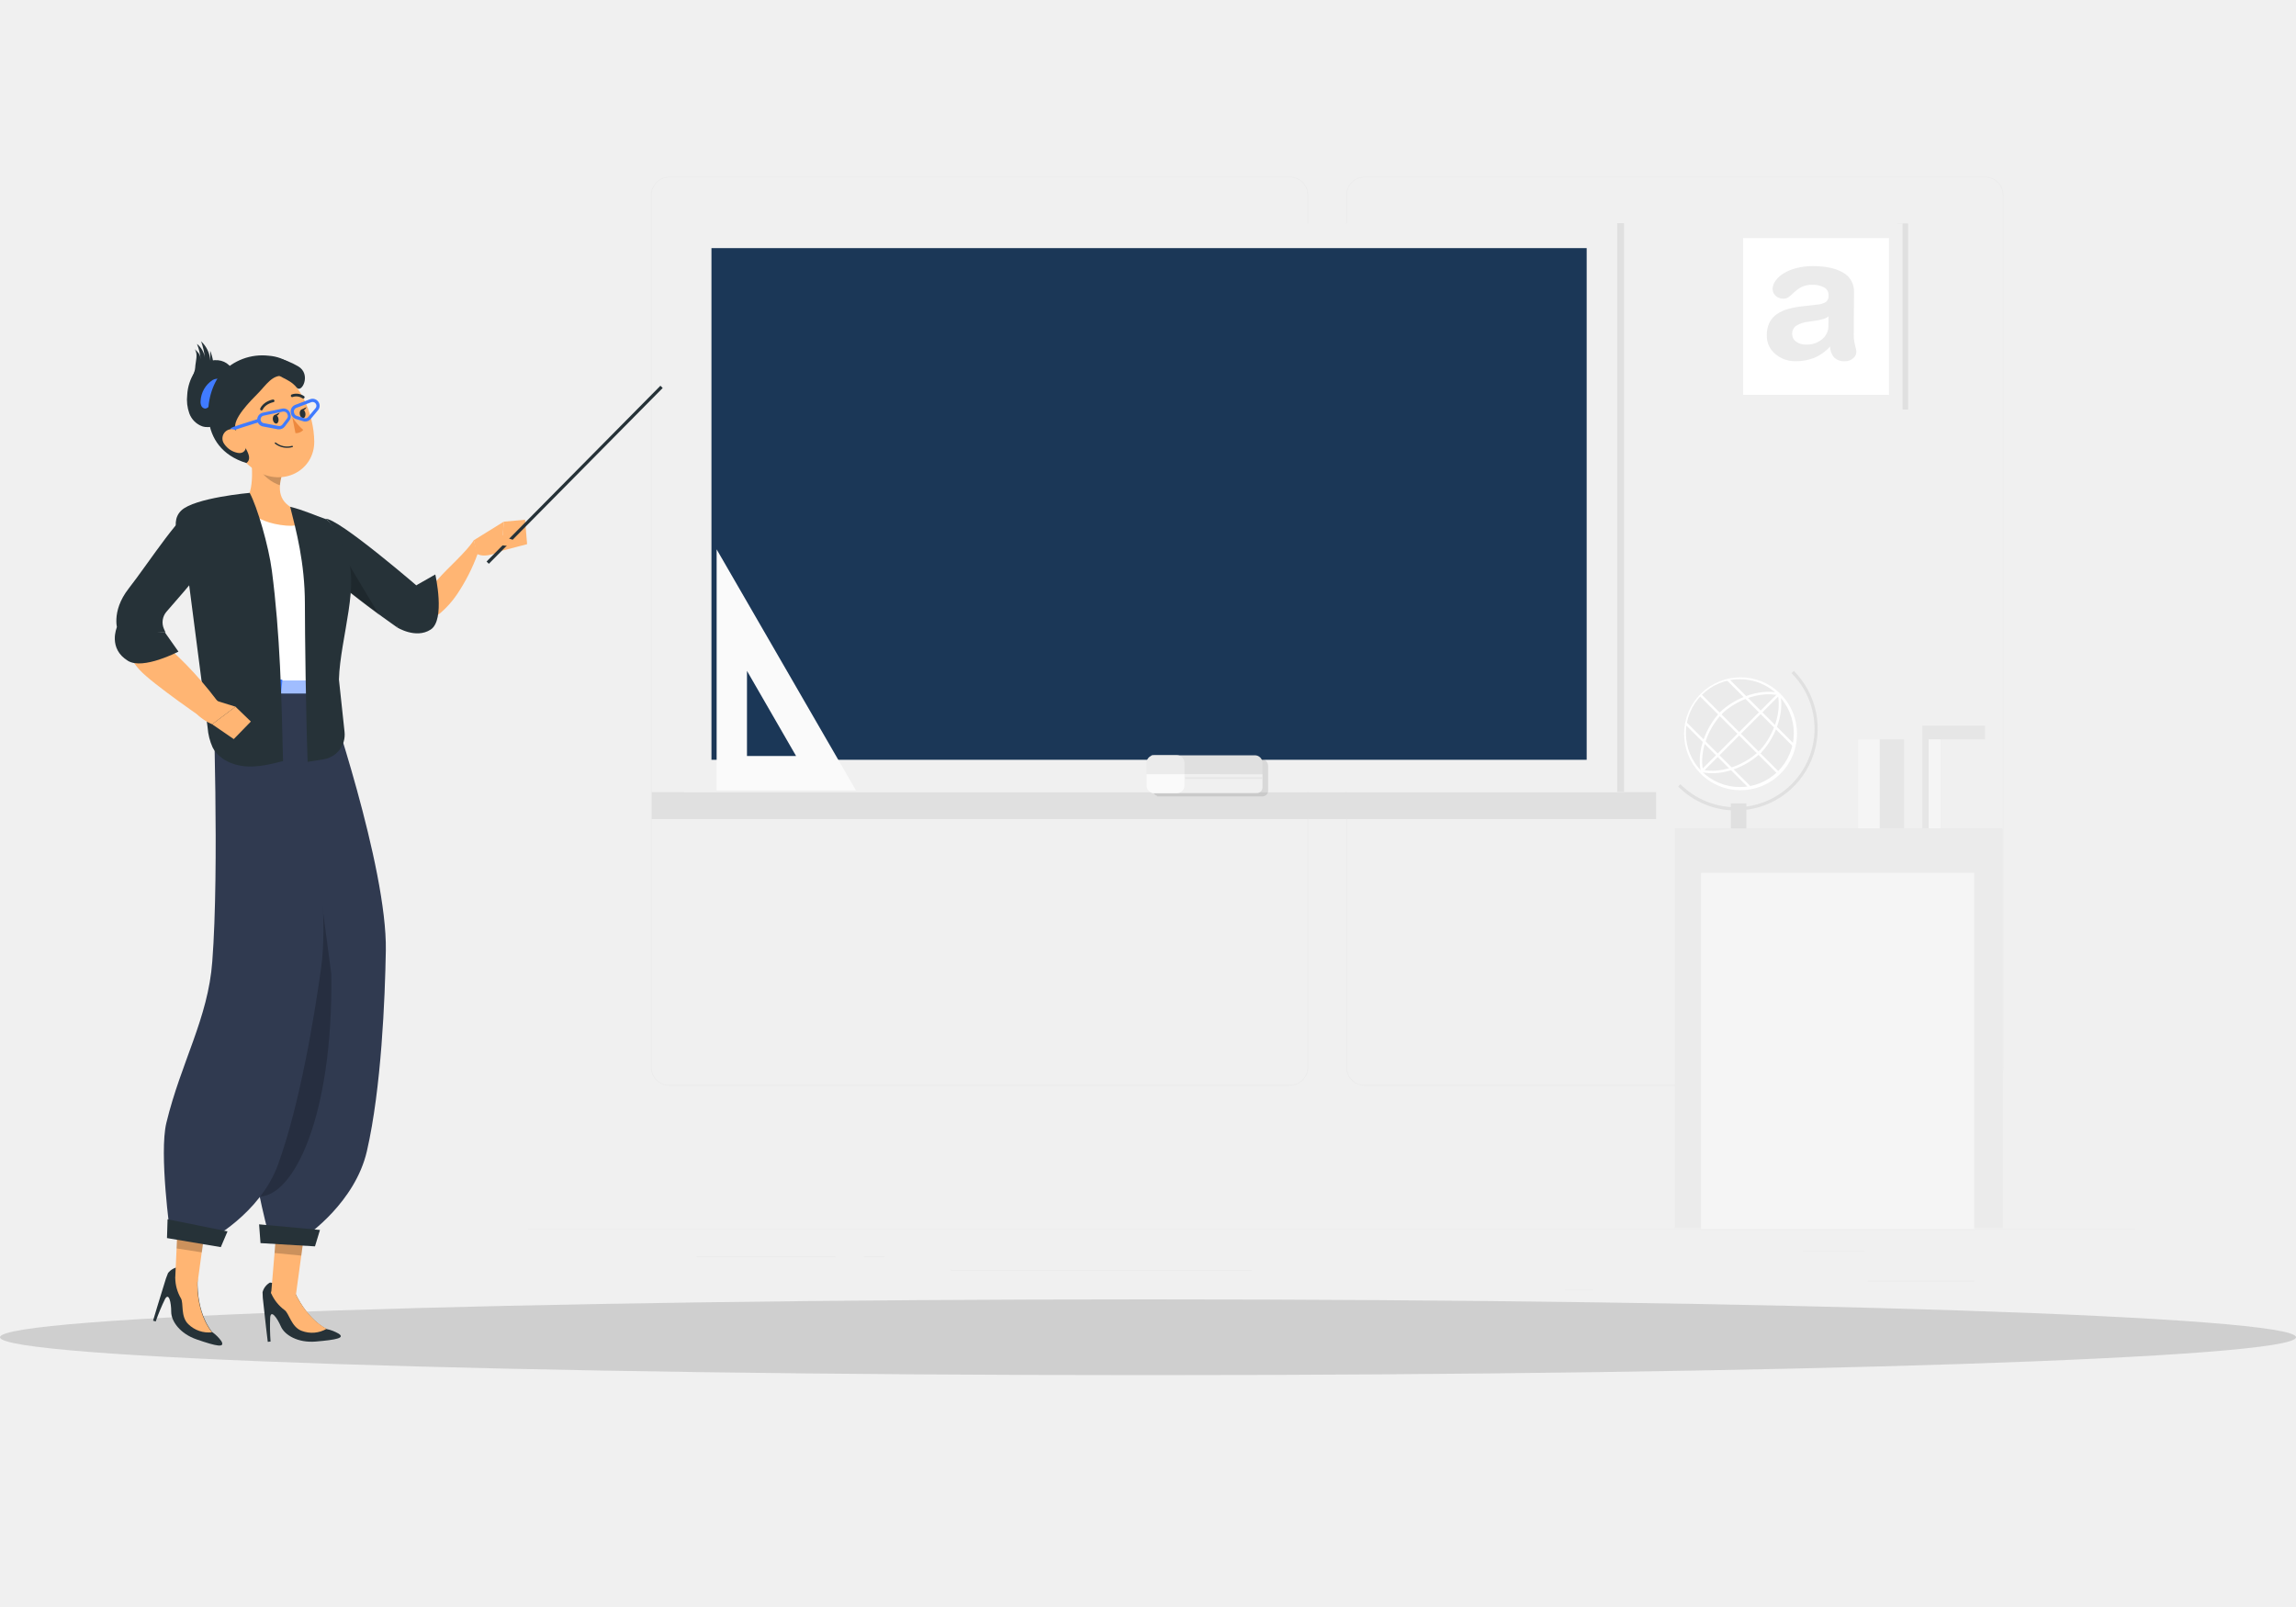
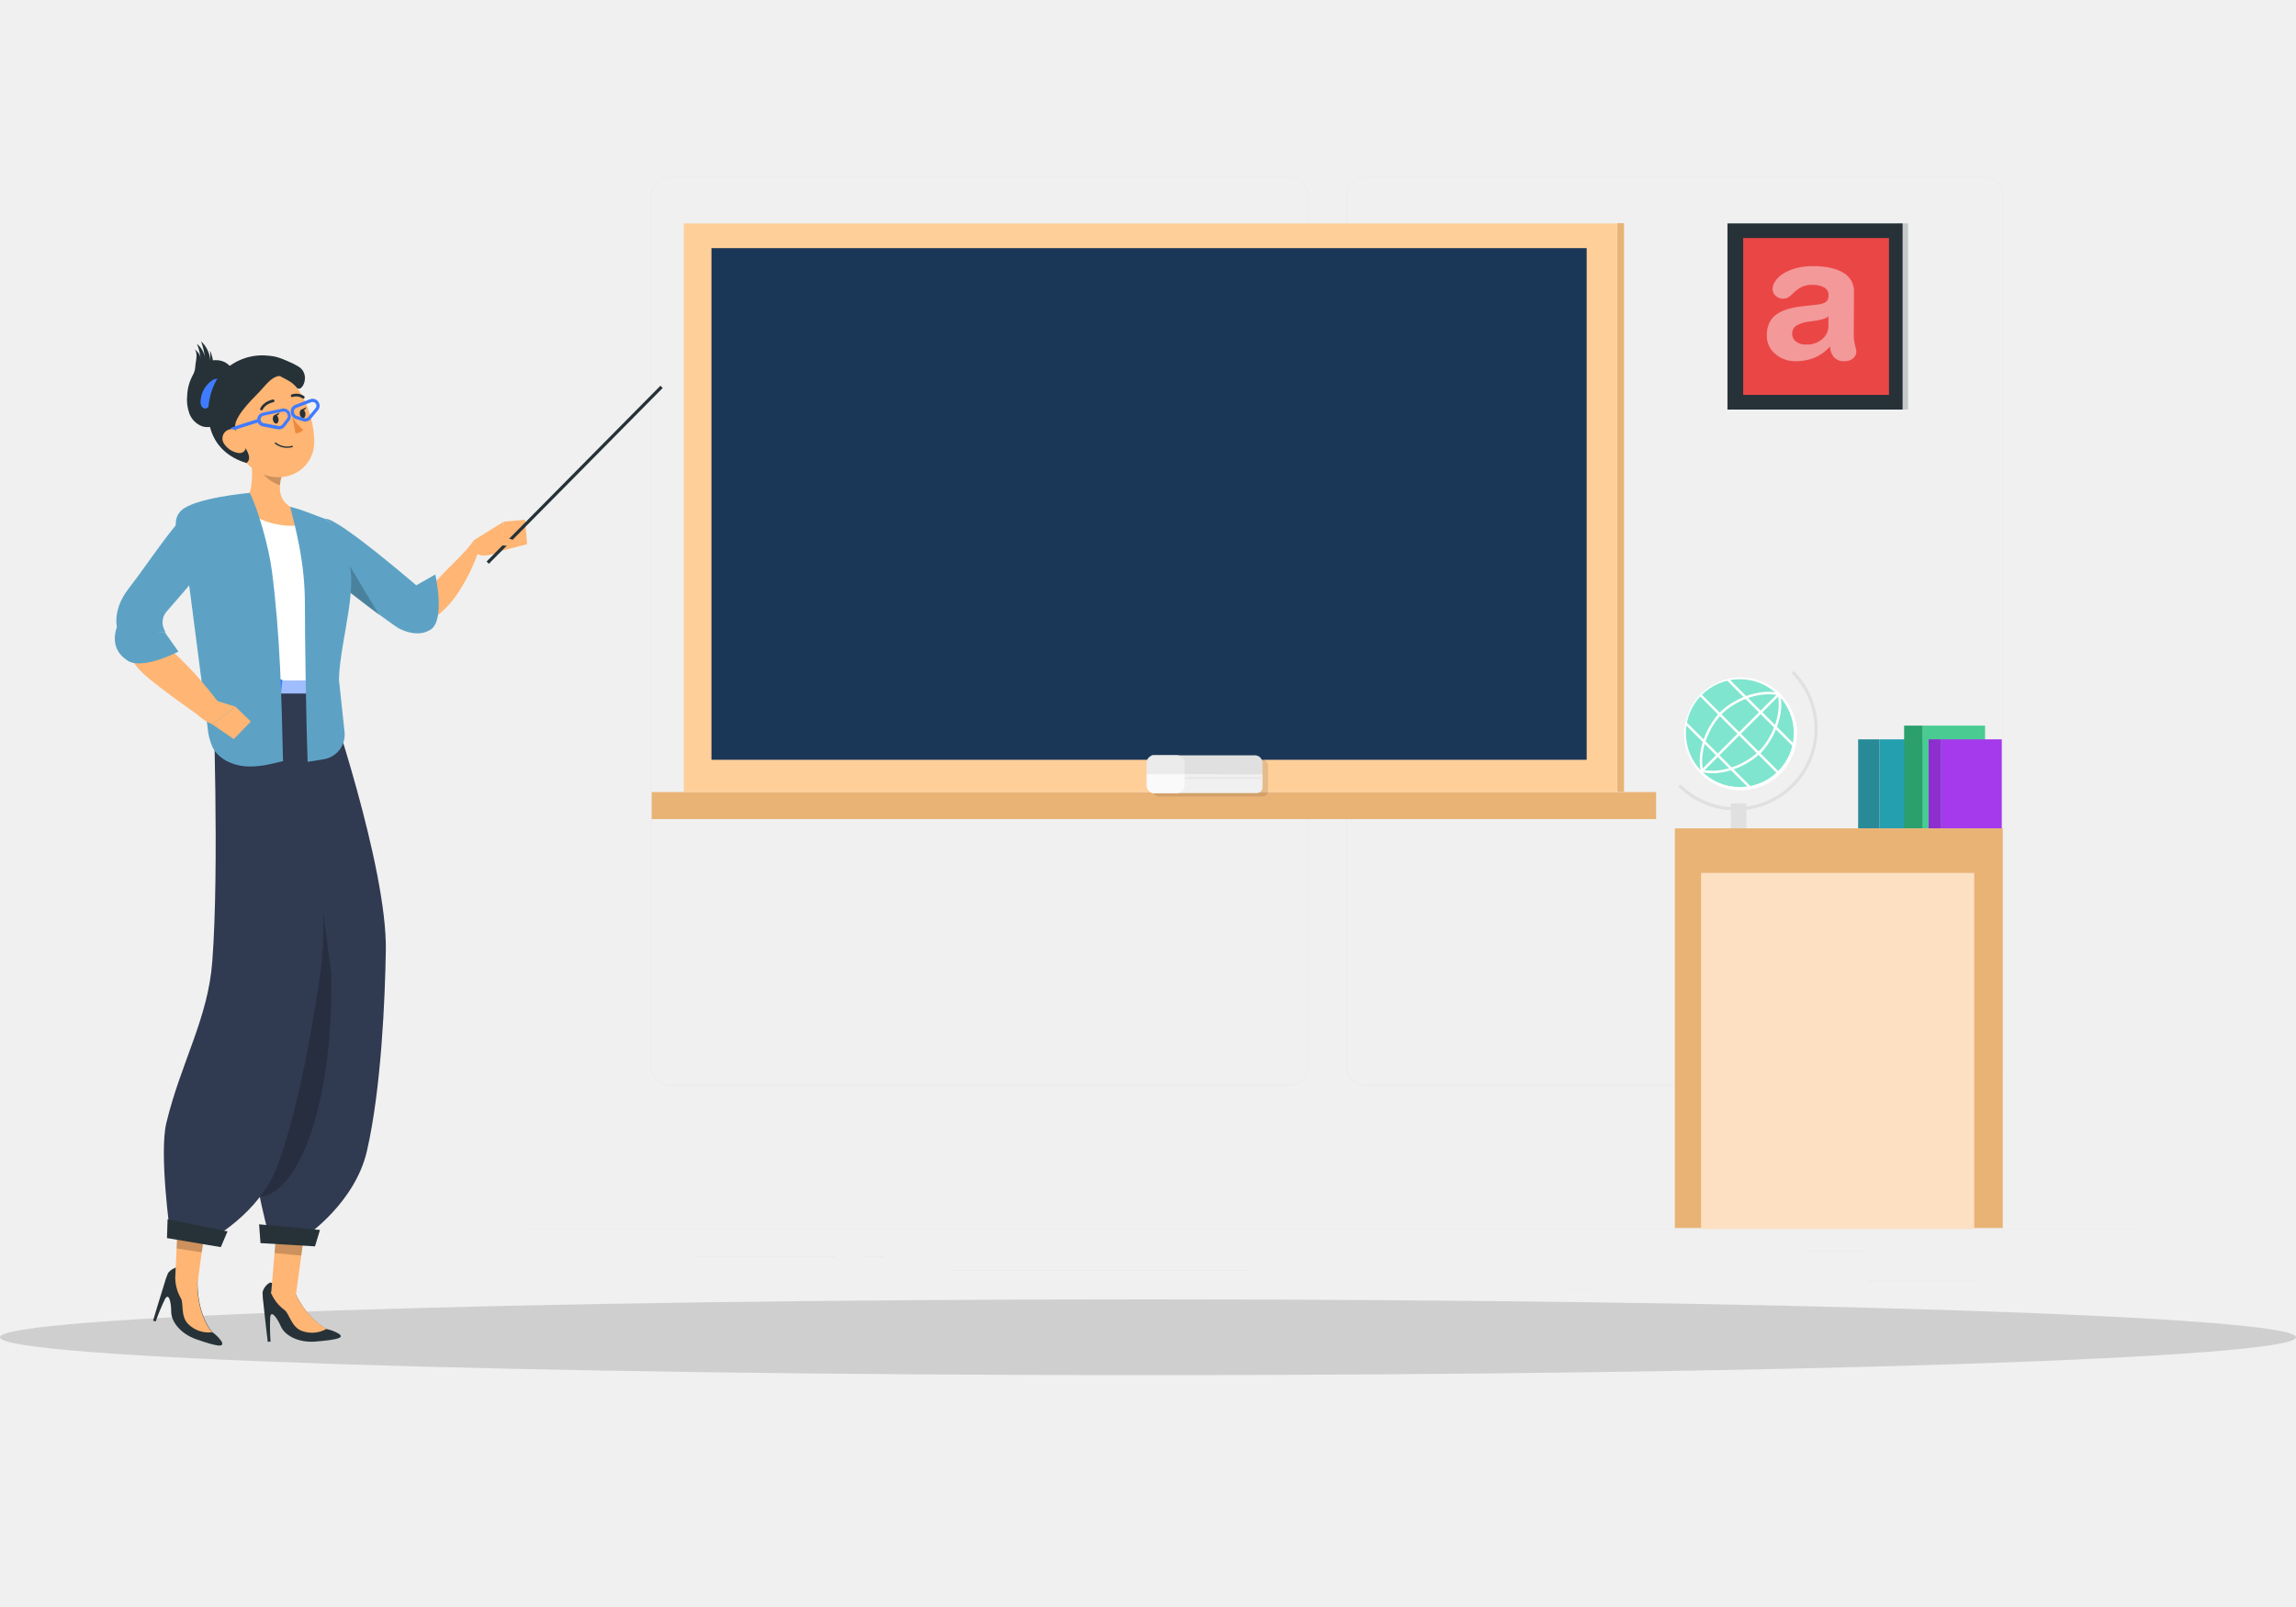
<svg xmlns="http://www.w3.org/2000/svg" width="1000" height="700" viewBox="0 0 1000 700" fill="none">
  <path d="M859.86 557.886H813.492V558.236H859.86V557.886Z" fill="#EBEBEB" />
  <path d="M693.708 561.694H681.542V562.044H693.708V561.694Z" fill="#EBEBEB" />
  <path d="M812.092 544.894H785.226V545.244H812.092V544.894Z" fill="#EBEBEB" />
  <path d="M363.91 547.246H303.444V547.596H363.91V547.246Z" fill="#EBEBEB" />
  <path d="M385.246 547.246H376.384V547.596H385.246V547.246Z" fill="#EBEBEB" />
  <path d="M545.21 553.154H414.058V553.504H545.21V553.154Z" fill="#EBEBEB" />
  <path d="M561.8 472.92H291.474C289.356 472.916 287.327 472.072 285.831 470.574C284.334 469.075 283.494 467.044 283.494 464.926V84.924C283.513 82.818 284.361 80.805 285.855 79.322C287.349 77.838 289.368 77.004 291.474 77H561.8C563.92 77 565.954 77.842 567.453 79.341C568.952 80.841 569.794 82.874 569.794 84.994V464.926C569.794 467.046 568.952 469.079 567.453 470.579C565.954 472.078 563.92 472.92 561.8 472.92ZM291.474 77.28C289.449 77.284 287.509 78.091 286.078 79.524C284.648 80.957 283.844 82.899 283.844 84.924V464.926C283.844 466.951 284.648 468.893 286.078 470.326C287.509 471.759 289.449 472.566 291.474 472.57H561.8C563.826 472.566 565.768 471.76 567.201 470.327C568.634 468.894 569.44 466.952 569.444 464.926V84.924C569.44 82.898 568.634 80.956 567.201 79.523C565.768 78.09 563.826 77.284 561.8 77.28H291.474Z" fill="#EBEBEB" />
  <path d="M864.634 472.92H594.294C592.175 472.916 590.144 472.073 588.645 470.575C587.147 469.076 586.304 467.045 586.3 464.926V84.924C586.322 82.817 587.173 80.804 588.67 79.321C590.166 77.837 592.187 77.004 594.294 77H864.634C866.737 77.007 868.753 77.843 870.244 79.326C871.735 80.81 872.581 82.821 872.6 84.924V464.926C872.6 467.041 871.761 469.07 870.268 470.569C868.775 472.067 866.749 472.913 864.634 472.92ZM594.294 77.28C592.268 77.284 590.325 78.09 588.893 79.523C587.46 80.956 586.654 82.898 586.65 84.924V464.926C586.654 466.952 587.46 468.894 588.893 470.327C590.325 471.76 592.268 472.566 594.294 472.57H864.634C866.66 472.566 868.602 471.76 870.035 470.327C871.468 468.894 872.274 466.952 872.278 464.926V84.924C872.274 82.898 871.468 80.956 870.035 79.523C868.602 78.09 866.66 77.284 864.634 77.28H594.294Z" fill="#EBEBEB" />
  <path d="M930 535.36H230V535.71H930V535.36Z" fill="#EBEBEB" />
-   <path d="M831.048 97.314H826.274V178.402H831.048V97.314Z" fill="#E0E0E0" />
-   <path d="M828.654 97.314H752.382V178.402H828.654V97.314Z" fill="#F0F0F0" />
-   <path d="M822.732 103.698H759.228V172.004H822.732V103.698Z" fill="white" />
-   <path d="M807.388 145.726C807.377 146.762 807.451 147.797 807.612 148.82C807.766 149.618 807.948 150.43 808.144 151.228C808.358 151.837 808.485 152.473 808.522 153.118C808.529 153.7 808.4 154.275 808.145 154.798C807.889 155.32 807.515 155.776 807.052 156.128C806.065 156.942 804.818 157.375 803.538 157.346C802.652 157.424 801.759 157.305 800.924 156.998C800.089 156.69 799.332 156.202 798.708 155.568C797.658 154.25 797.077 152.619 797.056 150.934C795.187 153.053 792.867 154.728 790.266 155.834C787.624 156.875 784.804 157.388 781.964 157.346C778.773 157.39 775.674 156.276 773.242 154.21C772.043 153.234 771.083 151.995 770.438 150.59C769.792 149.185 769.477 147.65 769.518 146.104C769.46 144.172 769.858 142.254 770.68 140.504C771.422 139.01 772.542 137.736 773.928 136.808C775.422 135.812 777.067 135.065 778.8 134.596C780.812 134.029 782.868 133.636 784.946 133.42L791.666 132.664C792.913 132.568 794.124 132.195 795.208 131.572C795.646 131.219 795.987 130.759 796.198 130.237C796.408 129.716 796.482 129.148 796.412 128.59C796.442 127.897 796.274 127.21 795.926 126.61C795.579 126.01 795.068 125.521 794.452 125.202C792.925 124.392 791.21 124.001 789.482 124.068C787.789 123.985 786.101 124.322 784.568 125.048C783.246 125.791 782.027 126.704 780.942 127.764C780.312 128.43 779.607 129.022 778.842 129.528C778.206 129.915 777.473 130.114 776.728 130.102C775.488 130.143 774.282 129.696 773.368 128.856C772.947 128.483 772.61 128.023 772.38 127.509C772.151 126.995 772.034 126.437 772.038 125.874C772.08 124.639 772.489 123.445 773.214 122.444C774.12 121.135 775.288 120.029 776.644 119.196C778.378 118.12 780.266 117.317 782.244 116.816C784.648 116.19 787.125 115.889 789.608 115.92C795.143 115.92 799.506 116.853 802.698 118.72C804.216 119.548 805.47 120.788 806.317 122.295C807.164 123.803 807.569 125.519 807.486 127.246L807.388 145.726ZM796.37 137.802C795.812 138.283 795.158 138.64 794.452 138.852C793.533 139.135 792.598 139.364 791.652 139.538L787.648 140.14C785.75 140.315 783.917 140.918 782.286 141.904C781.713 142.321 781.255 142.875 780.954 143.517C780.653 144.158 780.519 144.865 780.564 145.572C780.566 146.199 780.717 146.817 781.004 147.374C781.291 147.931 781.707 148.412 782.216 148.778C783.507 149.71 785.078 150.175 786.668 150.094C789.217 150.203 791.714 149.354 793.668 147.714C794.5 147.037 795.172 146.183 795.634 145.214C796.097 144.246 796.339 143.187 796.342 142.114L796.37 137.802Z" fill="#EBEBEB" />
-   <path d="M855.03 322.056H818.616V360.822H855.03V322.056Z" fill="#E6E6E6" />
-   <path d="M818.616 322.056H809.292V360.822H818.616V322.056Z" fill="#F5F5F5" />
-   <path d="M864.578 316.078H837.222V360.822H864.578V316.078Z" fill="#E6E6E6" />
-   <path d="M837.236 316.078H829.326V360.822H837.236V316.078Z" fill="#F0F0F0" />
-   <path d="M871.858 322.056H845.286V360.822H871.858V322.056Z" fill="#F0F0F0" />
-   <path d="M845.272 322.056H840.008V360.822H845.272V322.056Z" fill="#F5F5F5" />
+   <path d="M831.048 97.314H826.274V178.402H831.048V97.314Z" fill="#263238" fill-opacity="0.2" />
+   <path d="M828.654 97.314H752.382V178.402H828.654V97.314Z" fill="#263238" />
+   <path d="M822.732 103.698H759.228V172.004H822.732V103.698Z" fill="#EB4646" />
+   <path d="M807.388 145.726C807.377 146.762 807.451 147.797 807.612 148.82C807.766 149.618 807.948 150.43 808.144 151.228C808.358 151.837 808.485 152.473 808.522 153.118C808.529 153.7 808.4 154.275 808.145 154.798C807.889 155.32 807.515 155.776 807.052 156.128C806.065 156.942 804.818 157.375 803.538 157.346C802.652 157.424 801.759 157.305 800.924 156.998C800.089 156.69 799.332 156.202 798.708 155.568C797.658 154.25 797.077 152.619 797.056 150.934C795.187 153.053 792.867 154.728 790.266 155.834C787.624 156.875 784.804 157.388 781.964 157.346C778.773 157.39 775.674 156.276 773.242 154.21C772.043 153.234 771.083 151.995 770.438 150.59C769.792 149.185 769.477 147.65 769.518 146.104C769.46 144.172 769.858 142.254 770.68 140.504C771.422 139.01 772.542 137.736 773.928 136.808C775.422 135.812 777.067 135.065 778.8 134.596C780.812 134.029 782.868 133.636 784.946 133.42L791.666 132.664C792.913 132.568 794.124 132.195 795.208 131.572C795.646 131.219 795.987 130.759 796.198 130.237C796.408 129.716 796.482 129.148 796.412 128.59C796.442 127.897 796.274 127.21 795.926 126.61C795.579 126.01 795.068 125.521 794.452 125.202C792.925 124.392 791.21 124.001 789.482 124.068C787.789 123.985 786.101 124.322 784.568 125.048C783.246 125.791 782.027 126.704 780.942 127.764C780.312 128.43 779.607 129.022 778.842 129.528C778.206 129.915 777.473 130.114 776.728 130.102C775.488 130.143 774.282 129.696 773.368 128.856C772.947 128.483 772.61 128.023 772.38 127.509C772.151 126.995 772.034 126.437 772.038 125.874C772.08 124.639 772.489 123.445 773.214 122.444C774.12 121.135 775.288 120.029 776.644 119.196C778.378 118.12 780.266 117.317 782.244 116.816C784.648 116.19 787.125 115.889 789.608 115.92C795.143 115.92 799.506 116.853 802.698 118.72C804.216 119.548 805.47 120.788 806.317 122.295C807.164 123.803 807.569 125.519 807.486 127.246L807.388 145.726ZM796.37 137.802C795.812 138.283 795.158 138.64 794.452 138.852C793.533 139.135 792.598 139.364 791.652 139.538L787.648 140.14C785.75 140.315 783.917 140.918 782.286 141.904C781.713 142.321 781.255 142.875 780.954 143.517C780.653 144.158 780.519 144.865 780.564 145.572C780.566 146.199 780.717 146.817 781.004 147.374C781.291 147.931 781.707 148.412 782.216 148.778C783.507 149.71 785.078 150.175 786.668 150.094C789.217 150.203 791.714 149.354 793.668 147.714C794.5 147.037 795.172 146.183 795.634 145.214C796.097 144.246 796.339 143.187 796.342 142.114L796.37 137.802Z" fill="#F39999" />
+   <path d="M855.03 322.056H818.616V360.822H855.03V322.056Z" fill="#249FAF" />
+   <path d="M818.616 322.056H809.292V360.822H818.616V322.056Z" fill="#298A97" />
+   <path d="M864.578 316.078H837.222V360.822H864.578V316.078Z" fill="#49CB91" />
+   <path d="M837.236 316.078H829.326V360.822H837.236V316.078Z" fill="#2B9F6C" />
+   <path d="M871.858 322.056H845.286V360.822H871.858V322.056Z" fill="#A43AEC" />
+   <path d="M845.272 322.056H840.008V360.822H845.272V322.056Z" fill="#8E2ECE" />
  <path d="M760.614 349.944H753.852V364.42H760.614V349.944Z" fill="#E0E0E0" />
  <path d="M756.092 353.038C751.409 353.051 746.771 352.134 742.445 350.341C738.119 348.549 734.192 345.915 730.892 342.594L731.886 341.614C738.304 348.032 747.008 351.638 756.085 351.638C765.161 351.638 773.866 348.032 780.284 341.614C786.702 335.196 790.307 326.491 790.307 317.415C790.307 308.339 786.702 299.634 780.284 293.216L781.264 292.236C786.239 297.22 789.626 303.568 790.996 310.476C792.367 317.384 791.659 324.544 788.962 331.05C786.266 337.556 781.701 343.117 775.846 347.031C769.99 350.944 763.106 353.035 756.064 353.038H756.092Z" fill="#E0E0E0" />
-   <path d="M872.278 360.822H729.464V534.912H872.278V360.822Z" fill="#EBEBEB" />
-   <path d="M859.86 380.226H740.874V535.346H859.86V380.226Z" fill="#F5F5F5" />
-   <path d="M757.73 343.336C771.006 343.336 781.768 332.574 781.768 319.298C781.768 306.022 771.006 295.26 757.73 295.26C744.455 295.26 733.692 306.022 733.692 319.298C733.692 332.574 744.455 343.336 757.73 343.336Z" fill="#EBEBEB" />
+   <path d="M872.278 360.822H729.464V534.912H872.278V360.822Z" fill="#E9B376" />
+   <path d="M859.86 380.226H740.874V535.346H859.86V380.226Z" fill="#FCE0C1" />
+   <path d="M757.73 343.336C771.006 343.336 781.768 332.574 781.768 319.298C781.768 306.022 771.006 295.26 757.73 295.26C744.455 295.26 733.692 306.022 733.692 319.298C733.692 332.574 744.455 343.336 757.73 343.336Z" fill="#7FE5CE" />
  <path d="M740.398 336.714C735.917 332.078 733.436 325.867 733.491 319.42C733.546 312.972 736.132 306.804 740.691 302.245C745.25 297.686 751.418 295.1 757.865 295.045C764.313 294.991 770.524 297.471 775.16 301.952L774.39 302.722C772.205 300.541 769.611 298.811 766.758 297.632C763.904 296.453 760.846 295.847 757.759 295.85C754.671 295.852 751.615 296.463 748.763 297.647C745.911 298.831 743.321 300.565 741.14 302.75C738.958 304.935 737.229 307.528 736.049 310.382C734.87 313.235 734.265 316.293 734.267 319.381C734.27 322.468 734.881 325.525 736.065 328.377C737.249 331.228 738.983 333.819 741.168 336L740.398 336.714Z" fill="white" />
  <path d="M740.398 336.714L741.168 335.958C743.351 338.139 745.941 339.87 748.792 341.05C751.643 342.23 754.699 342.837 757.784 342.836C760.87 342.836 763.925 342.227 766.776 341.046C769.626 339.865 772.216 338.133 774.397 335.951C776.579 333.769 778.309 331.178 779.489 328.327C780.669 325.476 781.277 322.421 781.276 319.335C781.275 316.249 780.667 313.194 779.485 310.344C778.304 307.493 776.573 304.903 774.39 302.722L775.16 301.952C777.507 304.22 779.379 306.933 780.666 309.932C781.953 312.931 782.63 316.156 782.658 319.42C782.686 322.683 782.064 325.919 780.827 328.94C779.591 331.96 777.766 334.704 775.459 337.012C773.151 339.32 770.407 341.145 767.386 342.381C764.366 343.617 761.129 344.239 757.866 344.212C754.603 344.184 751.377 343.507 748.378 342.219C745.379 340.932 742.667 339.061 740.398 336.714Z" fill="white" />
  <path d="M766.662 328.216L765.892 327.46C771.492 321.86 776.21 311.43 774.292 302.456L775.342 302.232C777.4 311.584 772.5 322.378 766.662 328.216Z" fill="white" />
  <path d="M741.182 336.35L741.42 335.286C750.38 337.246 760.782 332.57 766.41 326.886L767.18 327.642C761.342 333.55 750.534 338.394 741.182 336.35Z" fill="white" />
  <path d="M749.666 311.22L748.896 310.464C754.734 304.612 765.542 299.768 774.894 301.812L774.656 302.876C765.696 300.916 755.294 305.592 749.666 311.22Z" fill="white" />
  <path d="M740.776 336C738.732 326.648 743.576 315.854 749.414 310.002L750.184 310.772C744.584 316.372 739.866 326.802 741.784 335.776L740.776 336Z" fill="white" />
  <path d="M774.402 301.955L740.407 335.95L741.169 336.712L775.164 302.717L774.402 301.955Z" fill="white" />
  <path d="M752.827 295.52L752.064 296.283L780.842 325.06L781.605 324.298L752.827 295.52Z" fill="white" />
  <path d="M740.876 302.255L740.113 303.017L774.088 336.992L774.851 336.23L740.876 302.255Z" fill="white" />
  <path d="M734.517 314.576L733.755 315.339L761.77 343.354L762.533 342.592L734.517 314.576Z" fill="white" />
-   <path d="M721.302 345.016H283.844V356.79H721.302V345.016Z" fill="#E0E0E0" />
-   <path d="M707.33 97.216H704.348V344.918H707.33V97.216Z" fill="#E0E0E0" />
+   <path d="M721.302 345.016H283.844V356.79H721.302V345.016Z" fill="#E9B376" />
+   <path d="M707.33 97.216H704.348V344.918H707.33V97.216Z" fill="#E9B376" />
  <path d="M312.32 108.08H309.87V330.96H312.32V108.08Z" fill="#E0E0E0" />
-   <path d="M704.306 97.314H297.816V345.016H704.306V97.314Z" fill="#F0F0F0" />
+   <path d="M704.306 97.314H297.816V345.016H704.306V97.314Z" fill="#FFCF99" />
  <path d="M691.062 108.08H309.87V330.96H691.062V108.08Z" fill="#1B3757" />
-   <path d="M312.124 239.288V344.288H372.8L312.124 239.288ZM325.34 292.236L346.718 329.294H325.34V292.236Z" fill="#FAFAFA" />
  <path opacity="0.1" d="M549.004 330.4H503.952V330.624C503.328 330.865 502.791 331.29 502.414 331.842C502.036 332.395 501.836 333.049 501.838 333.718V343.588C501.836 344.257 502.036 344.911 502.414 345.464C502.791 346.016 503.328 346.441 503.952 346.682V346.906H549.858C550.511 346.906 551.138 346.646 551.6 346.184C552.062 345.722 552.322 345.095 552.322 344.442V333.718C552.322 332.838 551.972 331.994 551.35 331.372C550.728 330.75 549.884 330.4 549.004 330.4Z" fill="black" />
  <path d="M549.872 337.218V343C549.872 343.325 549.808 343.646 549.683 343.946C549.558 344.246 549.375 344.518 549.145 344.747C548.915 344.976 548.642 345.157 548.341 345.28C548.04 345.403 547.719 345.466 547.394 345.464H501.488V337.204L549.872 337.218Z" fill="#F0F0F0" />
  <path d="M501.488 337.218V329H546.554C547.434 329 548.278 329.35 548.9 329.972C549.522 330.594 549.872 331.438 549.872 332.318V337.246L501.488 337.218Z" fill="#E0E0E0" />
  <path d="M515.894 337.218V342.16C515.89 343.039 515.54 343.881 514.918 344.502C514.297 345.124 513.455 345.474 512.576 345.478H502.692C502.256 345.478 501.825 345.392 501.422 345.225C501.02 345.059 500.654 344.814 500.346 344.506C500.038 344.198 499.793 343.832 499.627 343.43C499.46 343.027 499.374 342.596 499.374 342.16V337.218H515.894Z" fill="#FAFAFA" />
  <path d="M499.374 337.218V332.29C499.374 331.854 499.46 331.423 499.627 331.02C499.793 330.618 500.038 330.252 500.346 329.944C500.654 329.636 501.02 329.391 501.422 329.225C501.825 329.058 502.256 328.972 502.692 328.972H512.576C513.455 328.976 514.297 329.326 514.918 329.948C515.54 330.569 515.89 331.411 515.894 332.29V337.218H499.374Z" fill="#EBEBEB" />
  <path d="M549.858 338.562H516.188V339.262H549.858V338.562Z" fill="#E6E6E6" />
  <path d="M500 599C776.142 599 1000 591.613 1000 582.5C1000 573.387 776.142 566 500 566C223.858 566 0 573.387 0 582.5C0 591.613 223.858 599 500 599Z" fill="black" fill-opacity="0.14" />
  <path d="M93.411 156.884C91.661 157.056 89.971 157.619 88.467 158.53C86.962 159.441 85.681 160.677 84.717 162.148C82.82 165.112 81.725 168.518 81.539 172.032C81.224 174.755 81.54 177.515 82.463 180.096C82.936 181.379 83.681 182.544 84.648 183.511C85.615 184.478 86.78 185.223 88.063 185.696C91.535 186.816 95.455 185.206 97.947 182.532C100.312 179.7 101.955 176.338 102.735 172.732C104.569 166.208 101.937 156.408 93.411 156.884Z" fill="#263238" />
  <path d="M137.496 584.374C129.642 585.018 123.959 581.504 122.335 577.794C120.711 574.084 118.036 570.346 117.686 573.804C117.528 577.327 117.579 580.857 117.84 584.374L116.623 584.5C116.623 584.5 115.222 572.964 114.732 567.812C114.495 566.175 114.368 564.524 114.354 562.87C114.581 561.987 114.984 561.16 115.54 560.438C116.096 559.716 116.793 559.114 117.588 558.67L127.165 560.07C132.947 574.812 142.27 578.928 142.27 578.928C144.115 579.308 145.884 579.989 147.507 580.944C150.335 582.792 146.652 583.59 137.496 584.374Z" fill="#263238" />
  <path d="M118.107 563.36C119.377 566.259 121.385 568.774 123.931 570.654C125.905 571.984 126.885 578.074 131.407 579.712C133.169 580.386 135.06 580.655 136.941 580.5C138.821 580.345 140.643 579.769 142.271 578.816C142.271 578.816 132.961 574.7 127.137 560C127.137 560 117.407 561.022 118.107 563.36Z" fill="#FFB573" />
  <path d="M85.767 583.478C78.333 580.958 74.567 575.456 74.567 571.424C74.567 567.392 73.587 562.856 71.893 565.824C70.342 569.007 68.982 572.28 67.819 575.624L66.671 575.274C66.671 575.274 69.989 564.074 71.557 559.23C71.993 557.632 72.536 556.065 73.181 554.54C73.741 553.815 74.441 553.209 75.239 552.76C76.038 552.31 76.918 552.025 77.829 551.922L86.061 556.934C85.515 572.754 92.431 580.244 92.431 580.244C93.971 581.329 95.32 582.663 96.421 584.192C98.101 587.202 94.405 586.46 85.767 583.478Z" fill="#263238" />
  <path d="M76.331 556.528C76.344 559.698 77.195 562.808 78.795 565.544C80.055 567.532 78.543 573.524 82.029 576.814C83.377 578.137 85.006 579.139 86.794 579.748C88.583 580.356 90.485 580.554 92.361 580.328C92.361 580.328 85.361 572.838 85.991 557.018C85.991 557.018 76.499 554.134 76.331 556.528Z" fill="#FFB573" />
  <path d="M154.745 239.54L155.235 240.128L155.879 240.856C156.341 241.346 156.789 241.864 157.279 242.354C158.245 243.362 159.295 244.328 160.345 245.336C162.479 247.293 164.712 249.139 167.037 250.866C169.403 252.616 171.881 254.24 174.387 255.836C175.787 256.578 176.935 257.376 178.251 258.104L181.289 259.784C181.73 259.979 182.227 260.008 182.689 259.868C183.669 259.574 189.297 254.002 191.089 251.944C195.051 247.38 203.129 240.422 206.363 235.312L208.015 241.304C205.735 247.548 202.703 253.49 198.985 259C196.971 261.97 194.569 264.658 191.845 266.994C190.197 268.375 188.34 269.486 186.343 270.284C183.145 271.571 179.568 271.546 176.389 270.214L175.143 269.654L172.875 268.632C171.335 267.946 169.879 267.148 168.395 266.392C165.42 264.814 162.536 263.071 159.757 261.17C156.961 259.249 154.278 257.169 151.721 254.94C150.414 253.796 149.166 252.586 147.983 251.314C147.367 250.698 146.765 250.026 146.177 249.354L145.295 248.29C144.987 247.884 144.749 247.59 144.301 246.988L154.745 239.54Z" fill="#FFB573" />
  <path d="M206.377 235.312L219.411 227.234L218.543 239.932C218.543 239.932 211.291 243.586 207.595 241.15L206.377 235.312Z" fill="#FFB573" />
  <path d="M228.679 226.394L229.575 237.034L218.543 239.918L219.411 227.234L228.679 226.394Z" fill="#FFB573" />
  <path d="M287.639 168.026L211.918 244.597L212.914 245.581L288.634 169.01L287.639 168.026Z" fill="#263238" />
  <path d="M218.137 237.482L220.181 237.706C221.222 237.809 222.272 237.772 223.303 237.594L224.255 236.754C224.27 236.375 224.16 236.001 223.943 235.69C223.725 235.379 223.412 235.148 223.051 235.032L221.539 234.542L214.889 230.888L212.999 233.464V237.538L213.629 237.986C214.315 238.459 215.148 238.669 215.977 238.576C216.805 238.484 217.572 238.095 218.137 237.482Z" fill="#FFB573" />
-   <path d="M141.571 225.974C146.821 225.022 183.851 257.138 183.851 257.138L172.875 273.238C172.875 273.238 132.373 245.042 133.675 238.238C134.907 231.14 133.913 227.374 141.571 225.974Z" fill="#263238" />
+   <path d="M141.571 225.974C146.821 225.022 183.851 257.138 183.851 257.138L172.875 273.238C172.875 273.238 132.373 245.042 133.675 238.238C134.907 231.14 133.913 227.374 141.571 225.974Z" fill="#5DA2C5" />
  <path opacity="0.2" d="M146.233 236.306L145.841 253.106C150.041 256.368 165.217 268.002 165.217 268.002L146.233 236.306Z" fill="black" />
  <path d="M118.107 563.36L128.901 563.878L133.241 532.098L120.823 530.866L118.107 563.36Z" fill="#FFB573" />
  <path opacity="0.2" d="M133.241 532.098L131.211 546.938L119.577 545.804L120.809 530.88L133.241 532.098Z" fill="black" />
  <path d="M76.331 556.528L86.103 558.376L90.037 529.578L77.619 528.36L76.331 556.528Z" fill="#FFB573" />
  <path opacity="0.2" d="M90.037 530.04L87.923 545.524L76.933 543.816L77.605 528.822L90.037 530.04Z" fill="black" />
  <path d="M140.675 299.124H131.421L93.887 299.222C94.643 279.79 94.559 264.068 86.257 225.848C86.05 224.906 86.057 223.93 86.276 222.991C86.495 222.051 86.922 221.173 87.525 220.42C88.127 219.667 88.891 219.059 89.759 218.639C90.627 218.219 91.578 217.999 92.543 217.994C96.421 217.994 101.279 218.134 106.207 218.638C114.001 219.271 121.743 220.44 129.377 222.138L130.259 222.348C134.093 223.338 137.869 224.54 141.571 225.946C143.965 226.772 146.877 233.31 149.495 240.786C156.537 252.868 147.927 263.06 140.675 299.124Z" fill="white" />
  <path d="M142.411 301.56C142.411 301.56 168.675 377.538 168.045 414.064C167.681 434.994 166.113 473.998 159.799 501.424C154.647 523.824 133.647 538.104 133.647 538.104L116.847 537.11C116.847 537.11 107.761 502.95 109.343 489.356C112.493 462.308 121.817 441.966 120.697 417.13C118.905 376.432 106.865 300.93 106.865 300.93L142.411 301.56Z" fill="#303A50" />
  <path opacity="0.2" d="M112.815 521.36C112.815 521.36 112.815 521.206 112.927 521.206C127.921 521.206 145.127 486.206 144.301 424.312L137.441 372.4L112.815 521.36Z" fill="black" />
  <path d="M128.957 301.756C128.957 301.756 144.931 385.308 139.877 421.498C136.993 442.232 130.707 480.746 121.117 507.22C113.305 528.808 90.737 540.47 90.737 540.47L74.133 537.446C74.133 537.446 69.247 502.446 72.453 489.132C78.851 462.658 90.653 443.59 92.459 418.796C95.595 378.196 92.781 301.756 92.781 301.756H128.957Z" fill="#303A50" />
  <path d="M113.459 541.492L137.189 542.906L139.359 535.766L112.843 533.316L113.459 541.492Z" fill="#263238" />
  <path d="M72.733 539.294L96.169 543.242L99.095 536.382L72.985 531.104L72.733 539.294Z" fill="#263238" />
  <path d="M93.705 296.87L92.417 301.42C92.235 301.784 92.655 302.134 93.243 302.134L141.529 302.064C141.991 302.064 142.383 301.84 142.411 301.56L142.859 296.996C142.859 296.688 142.481 296.422 141.977 296.422L94.531 296.492C94.372 296.477 94.212 296.504 94.067 296.571C93.922 296.637 93.797 296.74 93.705 296.87Z" fill="#407BFF" />
  <g opacity="0.5">
    <path d="M93.705 296.87L92.417 301.42C92.235 301.784 92.655 302.134 93.243 302.134L141.529 302.064C141.991 302.064 142.383 301.84 142.411 301.56L142.859 296.996C142.859 296.688 142.481 296.422 141.977 296.422L94.531 296.492C94.372 296.477 94.212 296.504 94.067 296.571C93.922 296.637 93.797 296.74 93.705 296.87Z" fill="white" />
  </g>
  <path d="M102.931 302.554H101.531C101.279 302.554 101.055 302.414 101.083 302.246L101.713 296.324C101.713 296.156 101.965 296.016 102.245 296.016H103.645C103.911 296.016 104.135 296.156 104.107 296.338L103.477 302.246C103.435 302.4 103.197 302.554 102.931 302.554Z" fill="#407BFF" />
  <path d="M137.791 302.554H136.391C136.125 302.554 135.915 302.414 135.929 302.246L136.559 296.338C136.559 296.156 136.825 296.016 137.091 296.016H138.491C138.757 296.016 138.967 296.156 138.953 296.324L138.323 302.232C138.337 302.4 138.071 302.554 137.791 302.554Z" fill="#407BFF" />
  <path d="M121.831 302.512H120.431C120.165 302.512 119.955 302.372 119.983 302.204L120.613 296.296C120.613 296.114 120.865 295.974 121.131 295.988H122.531C122.797 295.988 123.021 296.128 122.993 296.296L122.363 302.204C122.335 302.4 122.111 302.526 121.831 302.512Z" fill="#407BFF" />
  <path d="M108.391 193.2C109.875 200.816 111.331 214.592 106.165 218.75C106.165 218.75 108.223 226.562 122.069 228.648C137.357 230.958 129.335 222.25 129.335 222.25C121.019 218.946 121.215 212.94 122.657 207.396L108.391 193.2Z" fill="#FFB573" />
  <path opacity="0.2" d="M114.201 198.982L122.601 207.382C122.25 208.679 122.016 210.005 121.901 211.344C118.723 210.42 113.599 206.906 113.249 203.546C113.254 201.976 113.578 200.423 114.201 198.982Z" fill="black" />
  <path d="M99.053 183.54C102.791 195.398 104.121 200.494 111.793 205.156C123.259 212.156 136.993 204.974 136.867 192.262C136.755 180.81 130.665 163.366 117.645 161.462C114.787 161.036 111.868 161.349 109.165 162.369C106.461 163.39 104.064 165.085 102.201 167.293C100.338 169.502 99.07 172.15 98.519 174.986C97.968 177.822 98.152 180.753 99.053 183.498V183.54Z" fill="#FFB573" />
  <path d="M127.305 181.692C128.631 183.774 130.242 185.659 132.093 187.292C131.66 187.757 131.132 188.123 130.545 188.365C129.958 188.607 129.325 188.718 128.691 188.692L127.305 181.692Z" fill="#ED893E" />
  <path d="M125.975 195.02C126.448 194.973 126.917 194.884 127.375 194.754C127.41 194.746 127.444 194.731 127.474 194.709C127.504 194.688 127.53 194.661 127.549 194.63C127.569 194.598 127.582 194.564 127.588 194.527C127.594 194.491 127.593 194.454 127.585 194.418C127.565 194.344 127.518 194.28 127.453 194.238C127.388 194.197 127.31 194.181 127.235 194.194C126.027 194.54 124.755 194.593 123.524 194.35C122.292 194.106 121.135 193.573 120.151 192.794C120.094 192.741 120.019 192.711 119.941 192.711C119.863 192.711 119.788 192.741 119.731 192.794C119.676 192.853 119.646 192.931 119.646 193.011C119.646 193.091 119.676 193.169 119.731 193.228C120.6 193.926 121.6 194.444 122.672 194.752C123.744 195.06 124.867 195.151 125.975 195.02Z" fill="#263238" />
  <path d="M92.599 165.55C91.055 166.551 89.775 167.907 88.864 169.505C87.953 171.103 87.438 172.896 87.363 174.734C87.298 175.432 87.409 176.134 87.685 176.778C87.823 177.099 88.043 177.378 88.323 177.587C88.603 177.796 88.934 177.927 89.281 177.968C90.345 177.968 91.143 177.03 91.717 176.134L94.433 171.934C95.551 170.564 96.492 169.059 97.233 167.454C98.143 164.696 94.265 164.5 92.599 165.55Z" fill="#407BFF" />
  <path d="M96.337 162.694C88.889 171.276 85.571 195.062 107.341 201.698C110.981 198.898 105.101 193.578 102.609 186.942C100.985 182.588 109.273 174.482 112.521 171.164C115.769 167.846 118.723 163.03 123.301 163.8C124.46 164.181 125.706 164.215 126.885 163.898C130.511 162.26 128.747 160.09 126.885 158.564C124.002 156.452 120.58 155.199 117.015 154.952C113.201 154.512 109.338 154.985 105.743 156.331C102.148 157.677 98.924 159.858 96.337 162.694Z" fill="#263238" />
  <path d="M101.013 187.6L100.411 186.956C100.411 186.256 100.411 186.256 112.563 182.434L112.983 183.834C108.783 185.136 101.993 187.292 101.461 187.558L101.167 186.942L101.013 187.6Z" fill="#407BFF" />
  <path d="M97.737 193.494C99.108 195.469 101.199 196.826 103.561 197.274C106.697 197.834 107.915 194.95 106.823 192.15C105.815 189.644 102.959 186.312 99.935 187.04C99.416 187.172 98.929 187.405 98.501 187.726C98.072 188.047 97.711 188.449 97.438 188.909C97.165 189.369 96.986 189.879 96.909 190.408C96.834 190.938 96.862 191.478 96.995 191.996C97.142 192.539 97.394 193.048 97.737 193.494Z" fill="#FFB573" />
  <path d="M118.975 160.552C120.669 164.85 125.555 164.29 129.181 168.798C131.393 171.598 135.761 162.96 129.825 159.544C123.889 156.128 116.329 153.804 118.975 160.552Z" fill="#263238" />
  <path d="M113.837 178.738C113.959 178.759 114.084 178.737 114.191 178.676C114.299 178.614 114.381 178.518 114.425 178.402C115.587 175.84 119.031 175.21 119.059 175.196C119.135 175.183 119.208 175.154 119.274 175.112C119.339 175.07 119.396 175.016 119.44 174.952C119.484 174.888 119.515 174.816 119.532 174.741C119.548 174.665 119.549 174.586 119.535 174.51C119.501 174.356 119.41 174.221 119.28 174.133C119.149 174.044 118.99 174.009 118.835 174.034C118.667 174.034 114.733 174.86 113.347 177.94C113.314 178.01 113.295 178.086 113.291 178.163C113.287 178.24 113.298 178.317 113.324 178.39C113.35 178.463 113.39 178.53 113.442 178.587C113.494 178.644 113.557 178.691 113.627 178.724H113.837V178.738Z" fill="#263238" />
  <path d="M132.037 173.6C132.167 173.609 132.296 173.575 132.404 173.503C132.512 173.431 132.594 173.325 132.635 173.202C132.677 173.078 132.676 172.945 132.634 172.822C132.592 172.699 132.51 172.593 132.401 172.522C131.625 171.991 130.735 171.652 129.802 171.533C128.87 171.414 127.923 171.518 127.039 171.836C126.893 171.898 126.777 172.015 126.717 172.162C126.656 172.309 126.656 172.473 126.717 172.62C126.746 172.694 126.789 172.761 126.845 172.817C126.901 172.873 126.968 172.916 127.042 172.945C127.115 172.974 127.194 172.988 127.273 172.985C127.352 172.982 127.43 172.962 127.501 172.928C128.198 172.688 128.941 172.616 129.671 172.718C130.401 172.821 131.097 173.094 131.701 173.516C131.805 173.568 131.92 173.597 132.037 173.6Z" fill="#263238" />
-   <path d="M189.591 250.236L181.401 254.898L172.875 273.238C172.875 273.238 181.107 278.474 187.589 274.232C194.071 269.99 189.591 250.236 189.591 250.236Z" fill="#263238" />
+   <path d="M189.591 250.236L181.401 254.898L172.875 273.238C172.875 273.238 181.107 278.474 187.589 274.232C194.071 269.99 189.591 250.236 189.591 250.236Z" fill="#5DA2C5" />
  <path d="M131.463 178.346C132.135 178.22 132.863 178.976 133.017 180.012C133.171 181.048 132.793 182 132.121 182.112C131.449 182.224 130.721 181.482 130.567 180.446C130.413 179.41 130.791 178.472 131.463 178.346Z" fill="#263238" />
  <path d="M133.535 177.324L131.169 178.486C132.597 179.494 133.535 177.324 133.535 177.324Z" fill="#263238" />
  <path d="M119.745 180.74C120.417 180.614 121.145 181.37 121.299 182.406C121.453 183.442 121.075 184.394 120.403 184.506C119.731 184.618 119.003 183.876 118.849 182.84C118.695 181.804 119.073 180.866 119.745 180.74Z" fill="#263238" />
  <path d="M121.817 179.718L119.451 180.88C120.879 181.888 121.817 179.718 121.817 179.718Z" fill="#263238" />
  <path d="M85.011 160.16C85.123 157.458 86.411 154.21 84.773 152.096C87.699 154.462 87.111 155.82 87.363 156.506C87.199 154.2 86.665 151.936 85.781 149.8C87.664 151.308 88.905 153.474 89.253 155.862C88.966 153.419 88.412 151.016 87.601 148.694C89.983 150.899 91.422 153.938 91.619 157.178C91.619 155.694 91.619 154.224 91.521 152.74C92.111 154.186 92.538 155.693 92.795 157.234C92.995 158.839 92.929 160.466 92.599 162.05C92.421 163.627 91.644 165.075 90.429 166.096C89.812 166.584 89.066 166.882 88.282 166.951C87.499 167.021 86.712 166.86 86.019 166.488C82.659 164.416 84.913 162.596 85.011 160.16Z" fill="#263238" />
  <path d="M121.635 187.012C121.444 187.025 121.252 187.025 121.061 187.012L114.509 185.766C113.91 185.655 113.358 185.366 112.925 184.937C112.493 184.507 112.201 183.957 112.087 183.358C111.933 182.57 112.095 181.753 112.538 181.083C112.98 180.412 113.668 179.943 114.453 179.774L122.853 177.996C123.586 177.84 124.351 177.96 125.001 178.332C125.652 178.703 126.143 179.301 126.381 180.012L126.507 180.376C126.663 180.846 126.701 181.347 126.618 181.835C126.535 182.324 126.333 182.784 126.031 183.176L124.001 185.836C123.721 186.198 123.363 186.492 122.953 186.696C122.543 186.9 122.093 187.008 121.635 187.012ZM123.539 179.284C123.427 179.271 123.314 179.271 123.203 179.284L114.803 181.062C114.379 181.153 114.007 181.406 113.767 181.767C113.526 182.127 113.436 182.568 113.515 182.994C113.575 183.321 113.733 183.622 113.968 183.857C114.203 184.092 114.504 184.25 114.831 184.31L121.383 185.556C121.685 185.613 121.998 185.584 122.285 185.472C122.572 185.361 122.822 185.172 123.007 184.926L125.037 182.266C125.202 182.053 125.312 181.801 125.356 181.535C125.4 181.268 125.377 180.995 125.289 180.74L125.163 180.376C125.046 180.043 124.824 179.758 124.532 179.561C124.239 179.364 123.891 179.267 123.539 179.284Z" fill="#407BFF" />
  <path d="M132.961 183.638C132.652 183.634 132.346 183.587 132.051 183.498L128.859 182.504C128.38 182.353 127.945 182.089 127.591 181.733C127.238 181.377 126.976 180.94 126.829 180.46L126.731 180.096C126.515 179.38 126.569 178.609 126.884 177.93C127.199 177.251 127.752 176.712 128.439 176.414L134.963 173.936C135.699 173.625 136.528 173.615 137.271 173.908C138.014 174.201 138.613 174.774 138.939 175.504C139.194 176.057 139.275 176.676 139.17 177.276C139.065 177.876 138.779 178.43 138.351 178.864L135.187 182.658C134.903 182.965 134.559 183.211 134.176 183.379C133.793 183.548 133.379 183.636 132.961 183.638ZM136.153 175.098C135.927 175.098 135.704 175.141 135.495 175.224L128.971 177.716C128.606 177.879 128.313 178.169 128.145 178.532C127.978 178.895 127.948 179.307 128.061 179.69L128.173 180.054C128.251 180.313 128.392 180.549 128.582 180.742C128.772 180.935 129.007 181.078 129.265 181.16L132.457 182.154C132.751 182.251 133.067 182.261 133.367 182.184C133.667 182.108 133.939 181.946 134.151 181.72L137.315 177.94C137.555 177.702 137.718 177.396 137.78 177.064C137.843 176.731 137.802 176.387 137.665 176.078C137.535 175.786 137.322 175.538 137.054 175.364C136.786 175.19 136.473 175.097 136.153 175.098Z" fill="#407BFF" />
-   <path d="M90.429 316.974C90.649 319.939 91.384 322.843 92.599 325.556C95.203 330.554 100.999 333.284 106.599 333.788C112.199 334.292 117.799 332.906 123.273 331.534C122.629 303.842 121.985 276.08 118.415 248.612C117.015 237.804 112.031 220.752 108.755 214.69C108.755 214.69 84.731 216.818 78.949 222.376C72.747 228.34 80.349 238.644 81.259 246.176C84.301 269.78 87.358 293.379 90.429 316.974Z" fill="#263238" />
-   <path d="M147.619 295.974L150.069 318.85C150.359 321.617 149.579 324.39 147.889 326.6C146.2 328.81 143.729 330.29 140.983 330.736L133.983 331.856C133.241 311.486 132.793 275.856 132.793 263.06C132.793 245.056 128.929 230.86 126.381 220.752C132.163 222.152 137.581 224.672 141.543 225.974C143.937 226.8 147.675 233.198 150.293 240.674C157.419 252.728 148.137 277.984 147.619 295.974Z" fill="#263238" />
-   <path d="M51.355 275.044L72.103 275.52L71.416 273.98C70.861 272.738 70.673 271.363 70.877 270.017C71.08 268.672 71.666 267.414 72.564 266.392C80.124 257.824 99.165 235.76 99.038 231.504C98.731 225.456 92.361 221.354 85.15 221.494C79.831 221.606 65.032 244.86 56.017 256.396C48.05 266.616 51.355 275.044 51.355 275.044Z" fill="#263238" />
+   <path d="M90.429 316.974C90.649 319.939 91.384 322.843 92.599 325.556C95.203 330.554 100.999 333.284 106.599 333.788C112.199 334.292 117.799 332.906 123.273 331.534C122.629 303.842 121.985 276.08 118.415 248.612C117.015 237.804 112.031 220.752 108.755 214.69C108.755 214.69 84.731 216.818 78.949 222.376C72.747 228.34 80.349 238.644 81.259 246.176C84.301 269.78 87.358 293.379 90.429 316.974Z" fill="#5DA2C5" />
+   <path d="M147.619 295.974L150.069 318.85C150.359 321.617 149.579 324.39 147.889 326.6C146.2 328.81 143.729 330.29 140.983 330.736L133.983 331.856C133.241 311.486 132.793 275.856 132.793 263.06C132.793 245.056 128.929 230.86 126.381 220.752C132.163 222.152 137.581 224.672 141.543 225.974C143.937 226.8 147.675 233.198 150.293 240.674C157.419 252.728 148.137 277.984 147.619 295.974Z" fill="#5DA2C5" />
+   <path d="M51.355 275.044L72.103 275.52L71.416 273.98C70.861 272.738 70.673 271.363 70.877 270.017C71.08 268.672 71.666 267.414 72.564 266.392C80.124 257.824 99.165 235.76 99.038 231.504C98.731 225.456 92.361 221.354 85.15 221.494C79.831 221.606 65.032 244.86 56.017 256.396C48.05 266.616 51.355 275.044 51.355 275.044Z" fill="#5DA2C5" />
  <path d="M66.559 276.36C76.91 284.604 86.181 294.12 94.153 304.682L98.437 309.498L90.737 314.538C90.737 314.538 66.377 297.976 60.693 291.69C57.229 287.804 54.73 283.157 53.399 278.124L66.559 276.36Z" fill="#FFB573" />
-   <path d="M77.717 283.836L71.907 275.59L50.907 273.224C50.907 273.224 46.903 282.478 55.723 287.854C62.331 291.886 77.717 283.836 77.717 283.836Z" fill="#263238" />
+   <path d="M77.717 283.836L71.907 275.59L50.907 273.224C50.907 273.224 46.903 282.478 55.723 287.854C62.331 291.886 77.717 283.836 77.717 283.836Z" fill="#5DA2C5" />
  <path d="M87.937 303.296L102.581 307.832L92.417 315.49C92.417 315.49 84.913 312.41 84.325 308.028L87.937 303.296Z" fill="#FFB573" />
  <path d="M109.259 314.3L101.811 321.944L92.403 315.49L102.553 307.832L109.259 314.3Z" fill="#FFB573" />
</svg>
